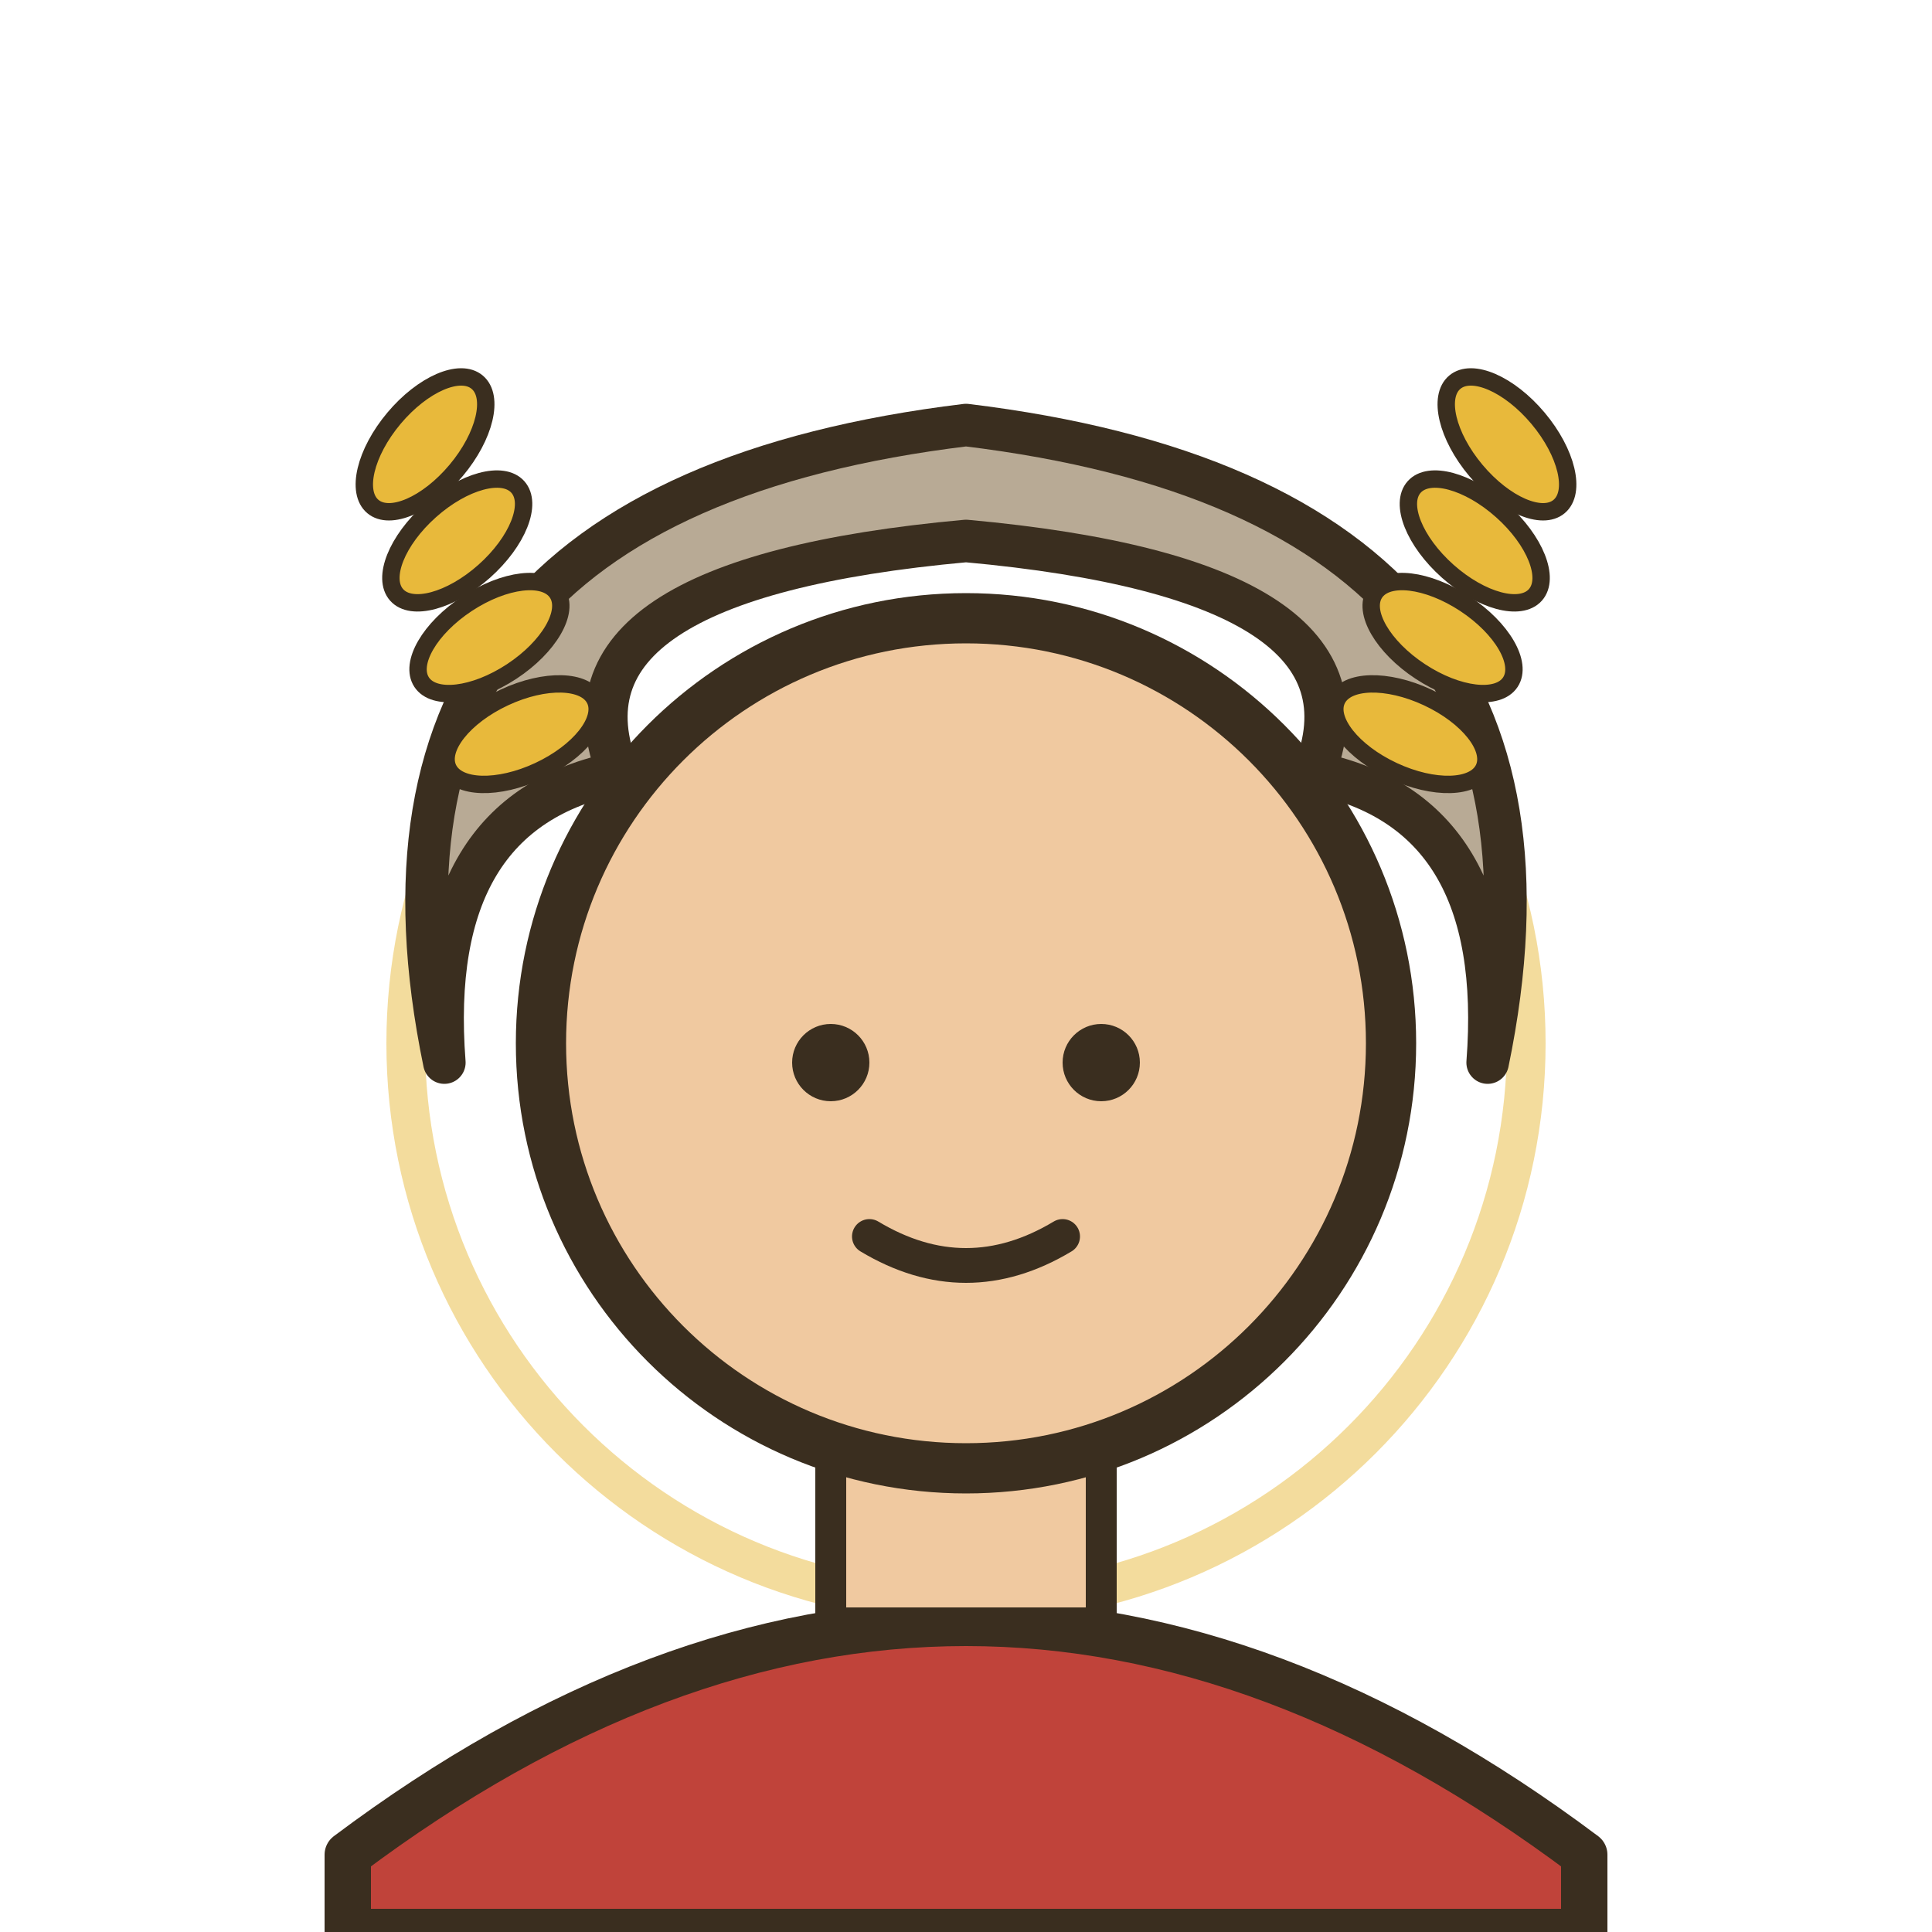
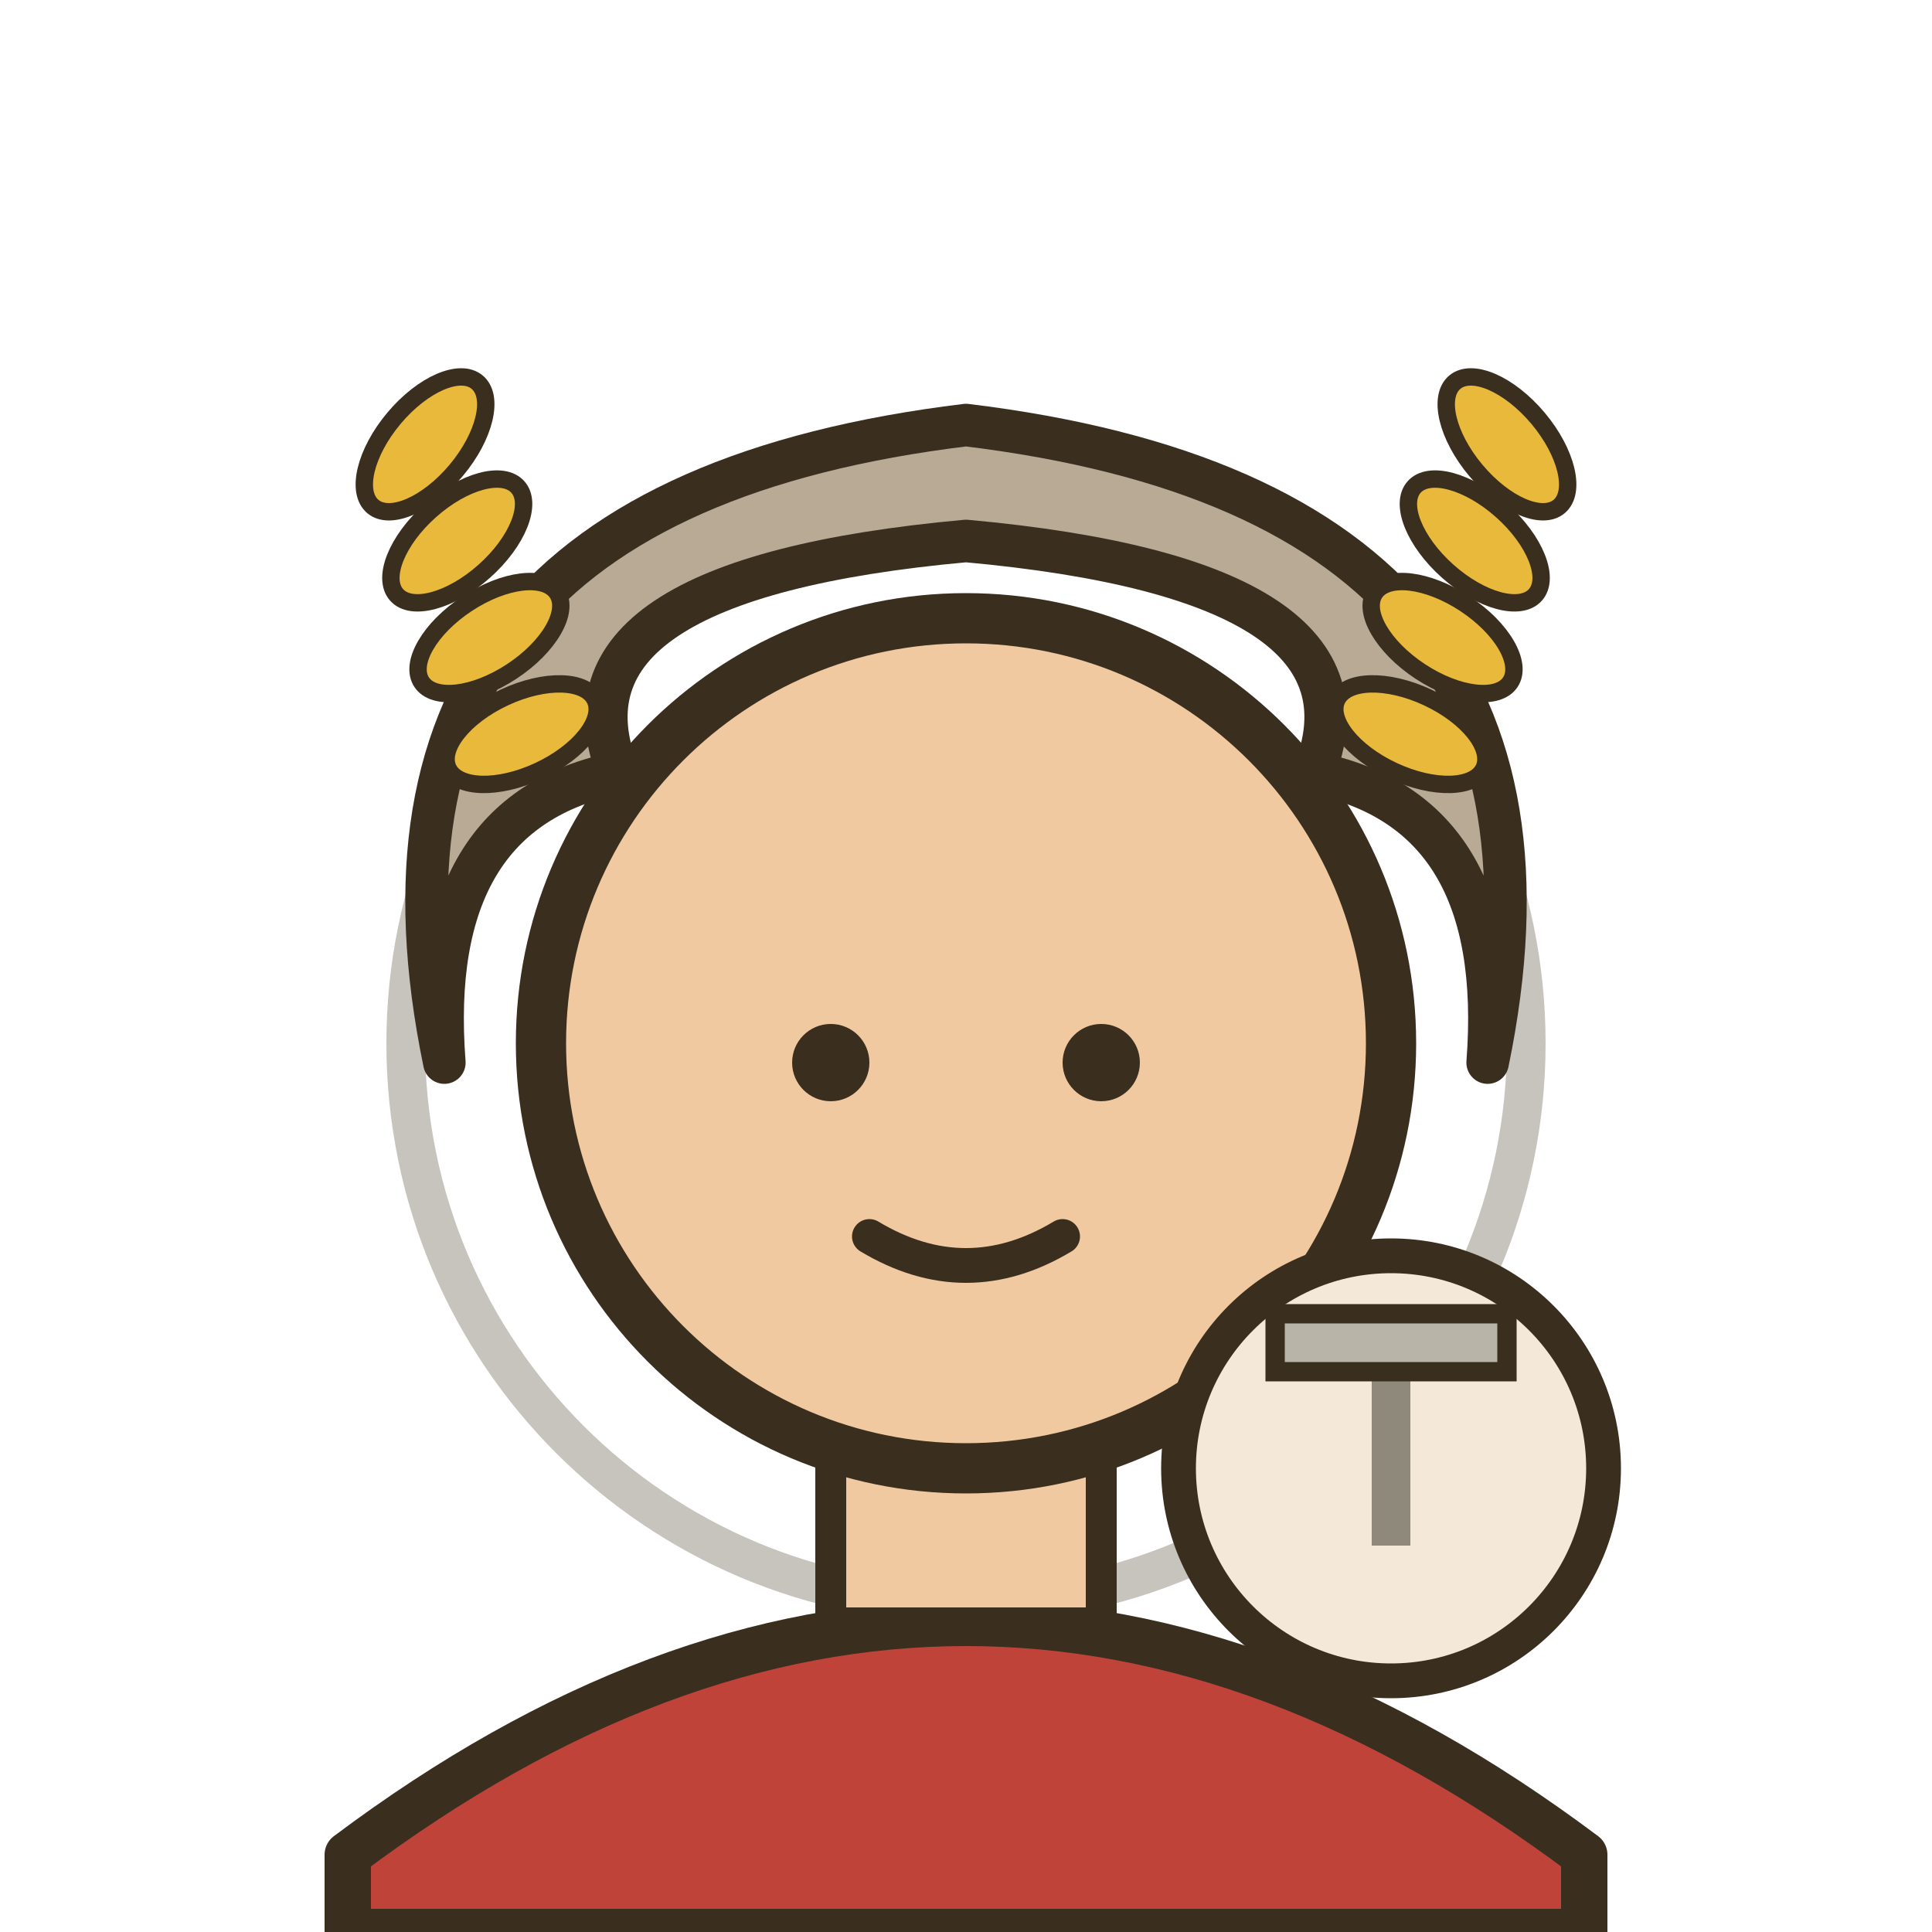
<svg xmlns="http://www.w3.org/2000/svg" viewBox="0 0 100 100" width="100" height="100" preserveAspectRatio="none">
-   <circle cx="50" cy="54" r="29" fill="none" stroke="#E8B93B" stroke-width="2" opacity="0.5" />
+   <circle cx="50" cy="54" r="29" fill="none" stroke="#8F897C" stroke-width="2" opacity="0.5" />
  <path d="M 18 96 Q 50 72 82 96 L 82 100 L 18 100 Z" fill="#C0433A" stroke="#3A2E1F" stroke-width="2.4" stroke-linejoin="round" />
  <rect x="43" y="68" width="14" height="16" fill="#F0C9A0" stroke="#3A2E1F" stroke-width="1.6" />
  <circle cx="50" cy="54" r="22" fill="#F0C9A0" stroke="#3A2E1F" stroke-width="2.6" />
  <path d="M 23 55 Q 17 26 50 22 Q 83 26 77 55 Q 78 42 68 40 Q 72 30 50 28 Q 28 30 32 40 Q 22 42 23 55 Z" fill="#B8AA95" stroke="#3A2E1F" stroke-width="2.2" stroke-linejoin="round" />
  <circle cx="43" cy="55" r="2" fill="#3A2E1F" />
  <circle cx="57" cy="55" r="2" fill="#3A2E1F" />
  <path d="M 45 64 Q 50 67 55 64" stroke="#3A2E1F" stroke-width="1.8" fill="none" stroke-linecap="round" />
  <ellipse cx="73" cy="38" rx="4.2" ry="2.1" fill="#E8B93B" stroke="#3A2E1F" stroke-width="0.9" transform="rotate(25 73 38)" />
  <ellipse cx="74.667" cy="33" rx="4.2" ry="2.1" fill="#E8B93B" stroke="#3A2E1F" stroke-width="0.9" transform="rotate(33.33333 74.66667 33)" />
  <ellipse cx="76.333" cy="28" rx="4.2" ry="2.1" fill="#E8B93B" stroke="#3A2E1F" stroke-width="0.9" transform="rotate(41.66667 76.33333 28)" />
  <ellipse cx="78" cy="23" rx="4.2" ry="2.1" fill="#E8B93B" stroke="#3A2E1F" stroke-width="0.9" transform="rotate(50 78 23)" />
  <ellipse cx="27" cy="38" rx="4.2" ry="2.1" fill="#E8B93B" stroke="#3A2E1F" stroke-width="0.9" transform="rotate(-25 27 38)" />
  <ellipse cx="25.333" cy="33" rx="4.2" ry="2.1" fill="#E8B93B" stroke="#3A2E1F" stroke-width="0.9" transform="rotate(-33.33333 25.33333 33)" />
  <ellipse cx="23.667" cy="28" rx="4.2" ry="2.1" fill="#E8B93B" stroke="#3A2E1F" stroke-width="0.9" transform="rotate(-41.66667 23.66667 28)" />
  <ellipse cx="22" cy="23" rx="4.2" ry="2.1" fill="#E8B93B" stroke="#3A2E1F" stroke-width="0.9" transform="rotate(-50 22 23)" />
+   <circle cx="72" cy="76" r="11" fill="#F4E9D8" stroke="#3A2E1F" stroke-width="1.8" />
+   <g transform="translate(22 26)">
+     <rect x="-1" y="-8" width="2" height="12" fill="#8F897C" transform="translate(50 50)" />
+     <path d="M -6 -8 L 6 -8 L 6 -5 L -6 -5 Z" fill="#B9B4A8" stroke="#3A2E1F" stroke-width="1" transform="translate(50 50)" />
+   </g>
</svg>
